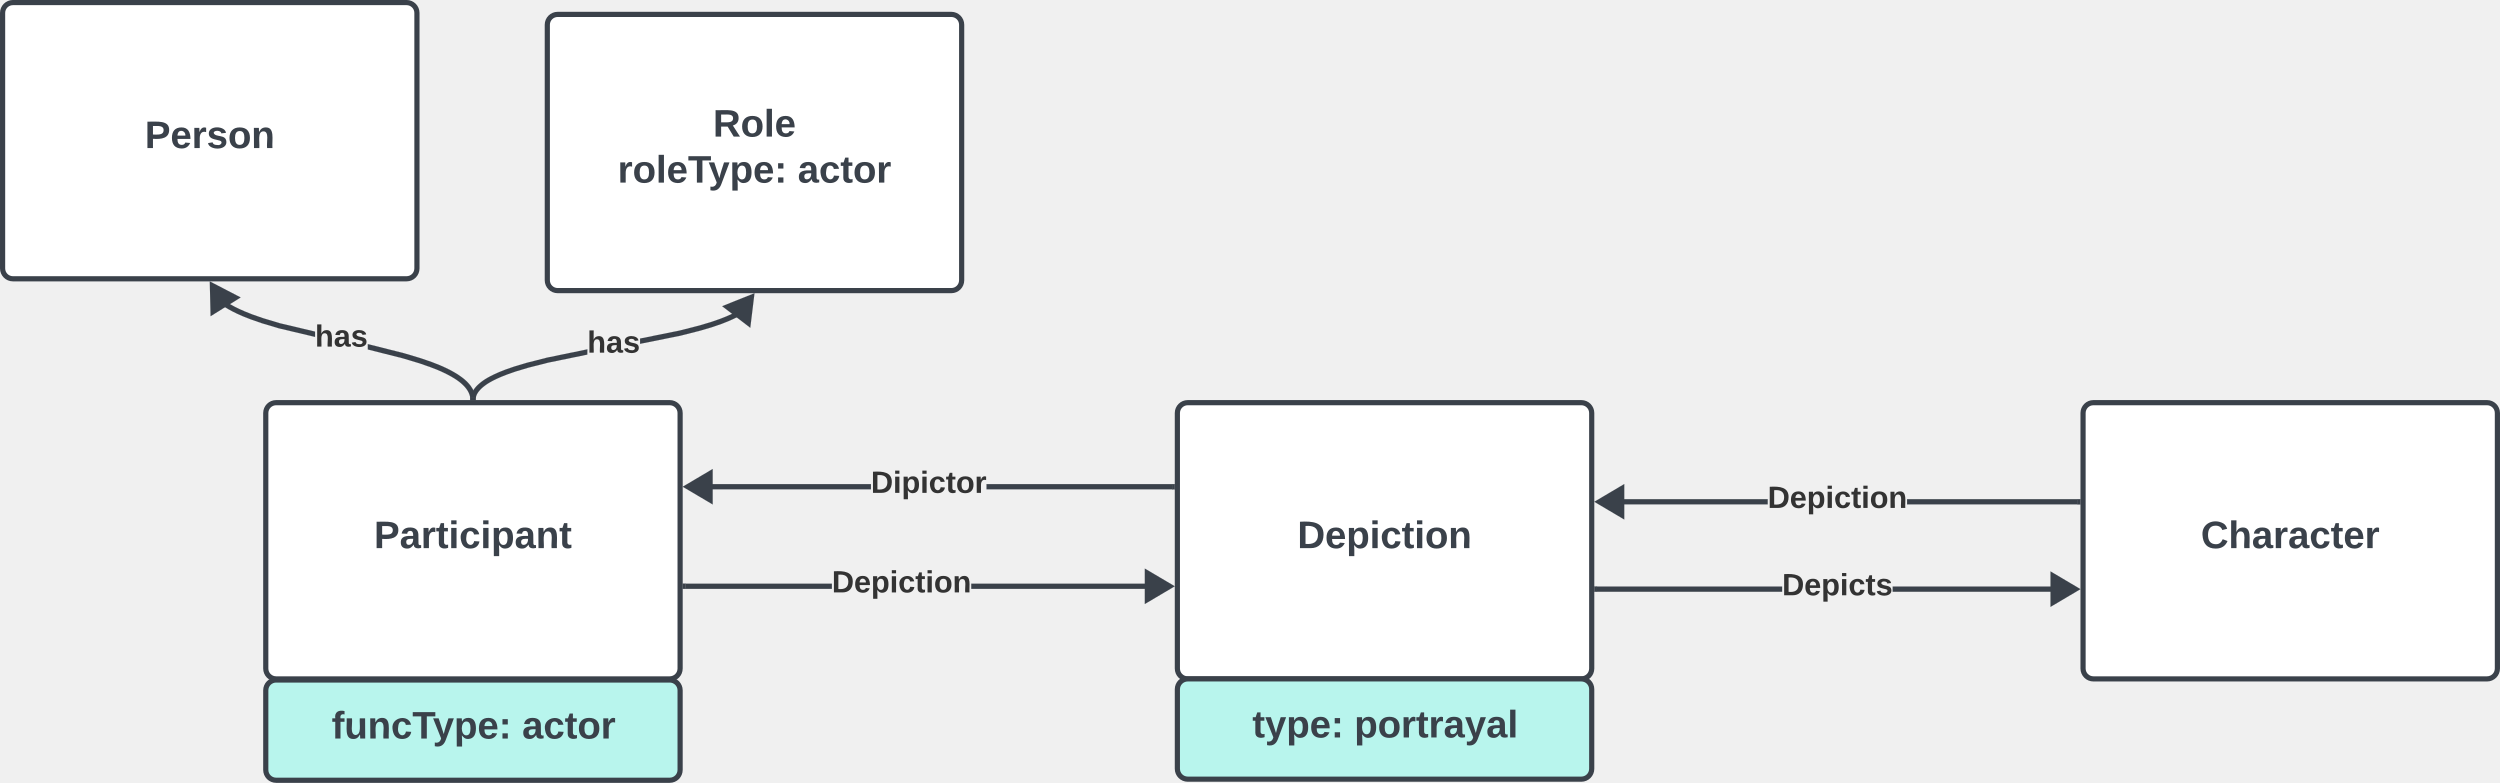
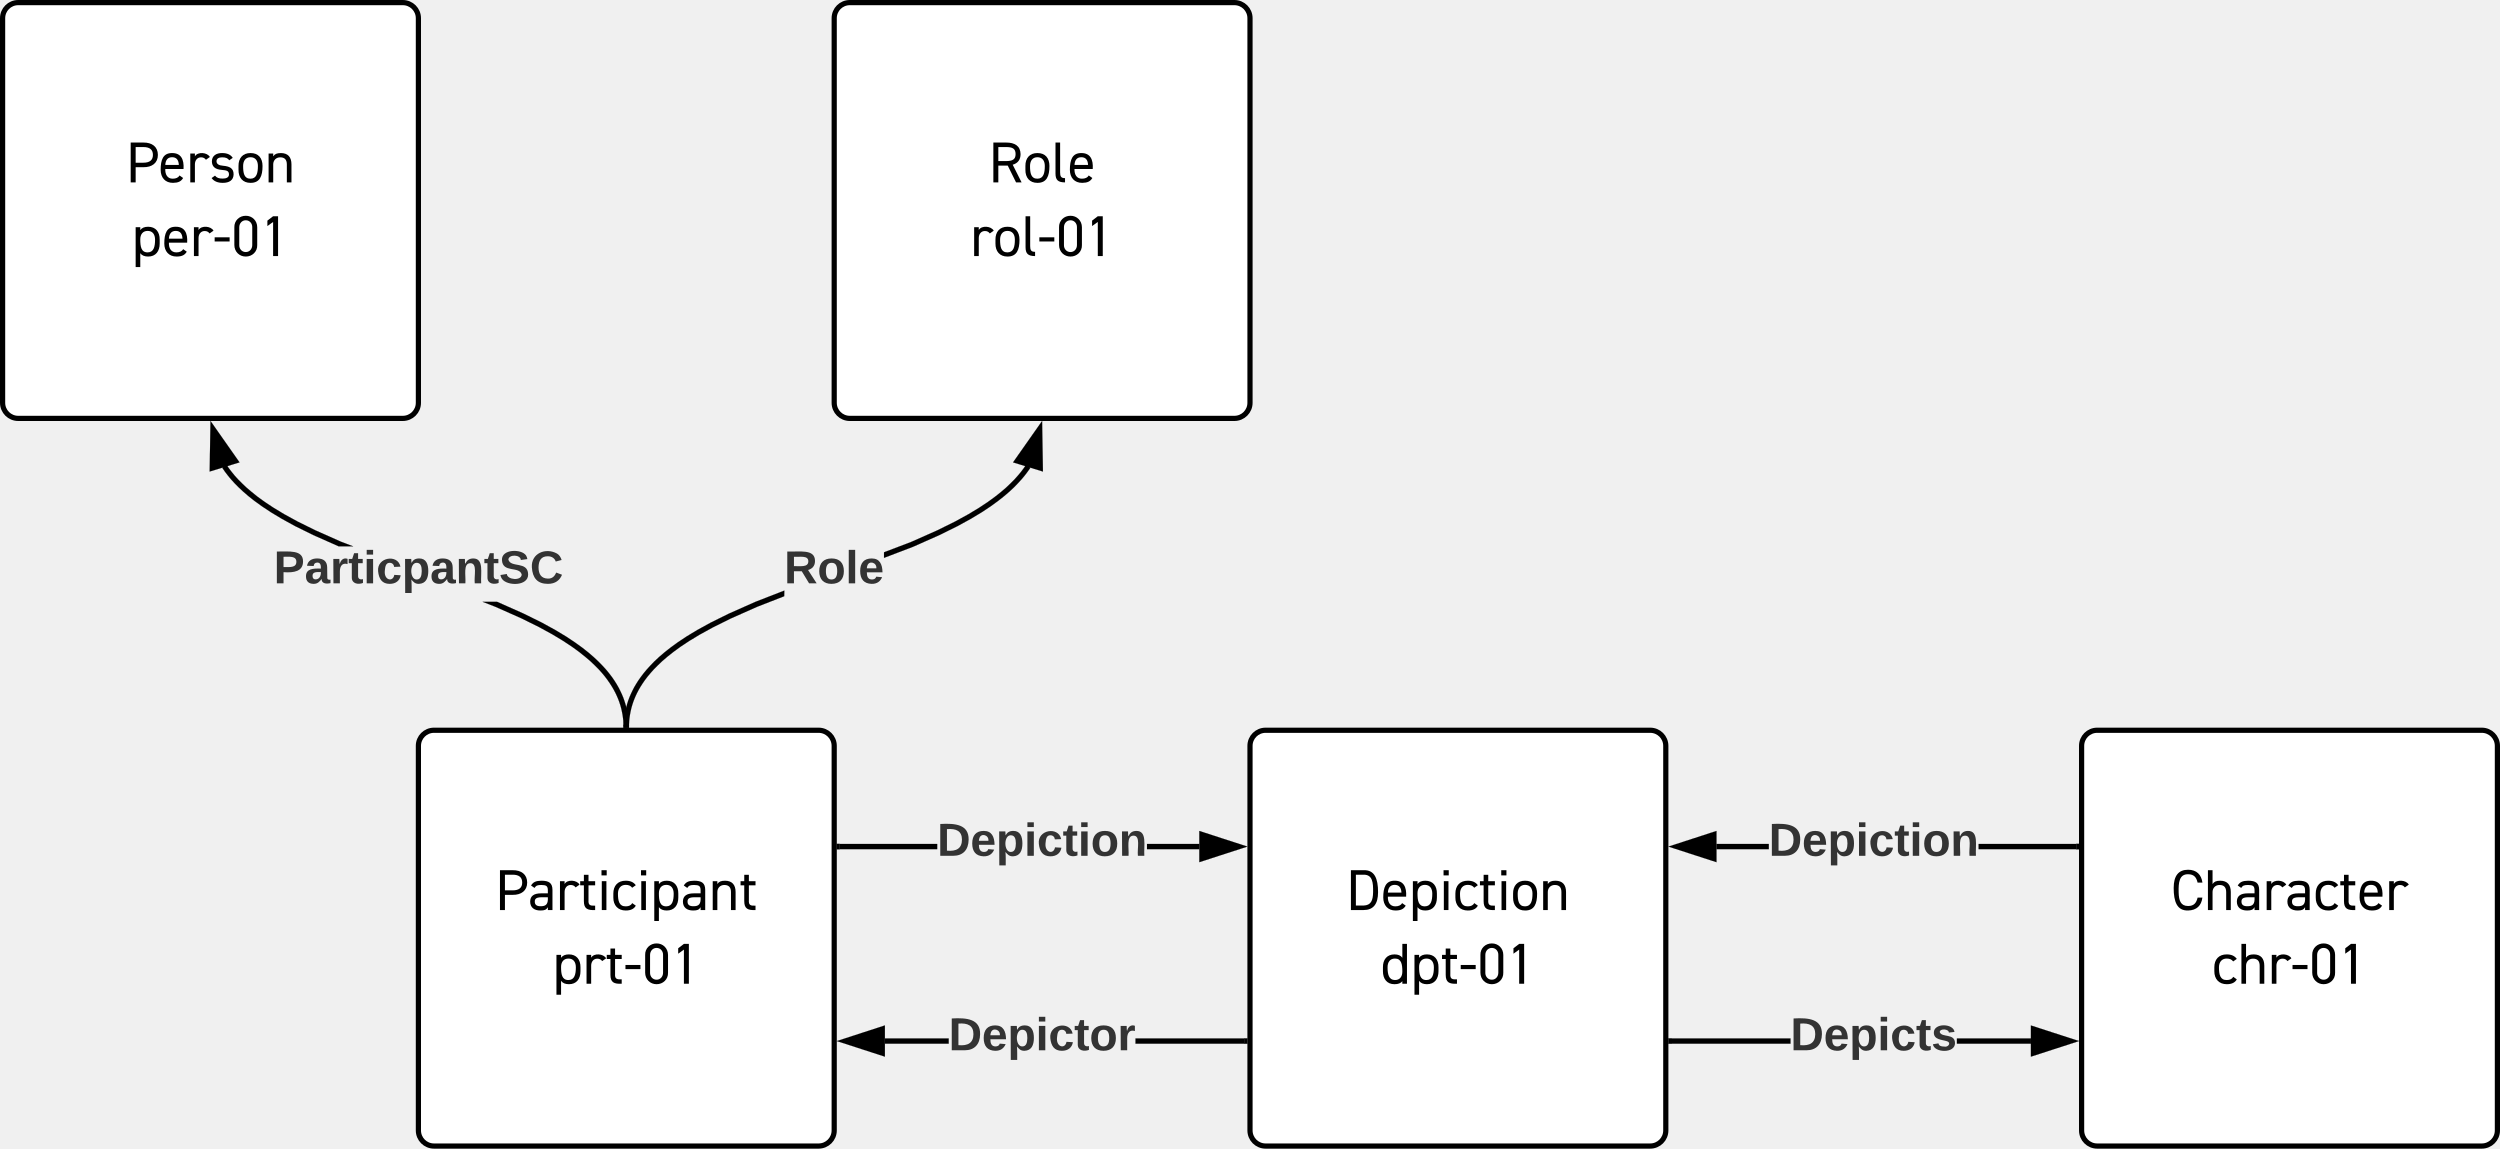
- <svg xmlns="http://www.w3.org/2000/svg" xmlns:ns1="lucid" xmlns:xlink="http://www.w3.org/1999/xlink" width="1448.08" height="453.44">
-   <g transform="translate(-6260.458 -2381.413)" ns1:page-tab-id="0_0">
-     <path d="M7467.03 2620.65a6 6 0 0 1 6-6h228a6 6 0 0 1 6 6v148a6 6 0 0 1-6 6h-228a6 6 0 0 1-6-6z" stroke="#3a414a" stroke-width="3" fill="#fff" />
-     <use xlink:href="#a" transform="matrix(1,0,0,1,7475.034,2622.646) translate(60.24074 76.27778)" />
-     <path d="M6764.93 2664.84H6667v-3h97.93zm174.5 0h-107.54v-3h107.52z" stroke="#3a414a" stroke-width=".05" fill="#3a414a" />
-     <path d="M6940.93 2664.84h-1.55v-3h1.55z" fill="#3a414a" />
-     <path d="M6940.95 2664.86h-1.6v-3.05h1.6zm-1.54-3v2.95h1.5v-2.94z" stroke="#3a414a" stroke-width=".05" fill="#3a414a" />
-     <path d="M6671.76 2670.97l-12.9-7.63 12.9-7.64z" fill="#3a414a" />
-     <path d="M6673.26 2673.6l-17.36-10.26 17.36-10.27zm-11.46-10.26l8.46 5v-10z" stroke="#3a414a" stroke-width=".05" fill="#3a414a" />
-     <use xlink:href="#b" transform="matrix(1,0,0,1,6764.932,2652.671) translate(0 14.22222)" />
-     <path d="M6474.45 2580.96l20.1 5.08 9.76 2.93 6.38 2.2 4.57 1.8 3.45 1.54 2.7 1.35 2.16 1.2 1.78 1.06 1.47 1 1.25.9 1.06.82.92.8.8.73.68.7.6.67.53.64.47.62.4.6.38.58.33.56.3.56.26.54.22.54.2.53.17.52.15.53.13.53.1.52.06.43-2.98.44-.05-.37-.08-.4-.1-.4-.12-.4-.13-.42-.16-.4-.18-.43-.2-.44-.24-.43-.26-.46-.3-.46-.35-.5-.4-.52-.44-.54-.52-.58-.6-.6-.7-.66-.8-.7-.96-.76-1.14-.83-1.37-.9-1.66-1-2.06-1.14-2.57-1.27-3.34-1.5-4.46-1.74-6.25-2.18-9.65-2.9-20.02-5.05-.23-.05v-3.1zm-86.1-27.24l.8.7.97.76 1.14.83 1.37.92 1.67 1 2.05 1.13 2.6 1.28 3.32 1.48 4.46 1.77 6.25 2.17 9.62 2.9 20.33 4.82v3.08l-21.1-5.02-9.78-2.93-6.37-2.22-4.57-1.8-3.44-1.53-2.7-1.34-2.16-1.18-1.78-1.07-1.47-.98-1.24-.9-1.05-.84-.9-.78-.75-.7 2.05-2.2z" stroke="#3a414a" stroke-width=".05" fill="#3a414a" />
-     <path d="M6535.9 2613.15h-3l-.03-1.5 3-.07z" fill="#3a414a" />
-     <path d="M6535.93 2613.17h-3.05l-.03-1.56 3.05-.05zm-3.03-1.5l.03 1.45h2.95l-.03-1.52z" stroke="#3a414a" stroke-width=".05" fill="#3a414a" />
-     <path d="M6396.83 2553.82l-12.95 8.1-.36-15z" fill="#3a414a" />
-     <path d="M6399.86 2553.7l-17.42 10.87-.48-20.16zm-14.55 5.54l8.5-5.3-8.72-4.53z" stroke="#3a414a" stroke-width=".05" fill="#3a414a" />
-     <use xlink:href="#c" transform="matrix(1,0,0,1,6442.932,2567.971) translate(0 14.22222)" />
-     <path d="M6261.96 2388.9a6 6 0 0 1 6-6h228a6 6 0 0 1 6 6v148a6 6 0 0 1-6 6h-228a6 6 0 0 1-6-6z" stroke="#3a414a" stroke-width="3" fill="#fff" />
-     <use xlink:href="#d" transform="matrix(1,0,0,1,6269.958,2390.913) translate(74.40741 76.27778)" />
-     <path d="M6742.3 2722.5h-84.9v-3h84.9zm187.52 0h-106.77v-3h106.77z" stroke="#3a414a" stroke-width=".05" fill="#3a414a" />
-     <path d="M6657.45 2722.5h-1.55v-3h1.55z" fill="#3a414a" />
-     <path d="M6657.47 2722.54h-1.6v-3.05h1.6zm-1.54-3v2.95h1.5v-2.96z" stroke="#3a414a" stroke-width=".05" fill="#3a414a" />
-     <path d="M6937.98 2721l-12.9 7.65v-15.27z" fill="#3a414a" />
-     <path d="M6940.93 2721l-17.36 10.28v-20.53zm-14.36 5.02l8.46-5-8.46-5z" stroke="#3a414a" stroke-width=".05" fill="#3a414a" />
-     <use xlink:href="#e" transform="matrix(1,0,0,1,6742.306,2710.345) translate(0 14.22222)" />
-     <path d="M7292.7 2724.16h-107.27v-3h107.28zm161.73 0h-97.67v-3h97.66z" stroke="#3a414a" stroke-width=".05" fill="#3a414a" />
-     <path d="M7185.47 2724.16h-1.54v-3h1.54z" fill="#3a414a" />
-     <path d="M7185.5 2724.18h-1.6v-3.05h1.6zm-1.55-3v2.95h1.5v-2.95z" stroke="#3a414a" stroke-width=".05" fill="#3a414a" />
-     <path d="M7462.6 2722.66l-12.92 7.64V2715z" fill="#3a414a" />
-     <path d="M7465.53 2722.66l-17.35 10.27v-20.54zm-14.35 5l8.46-5-8.46-5z" stroke="#3a414a" stroke-width=".05" fill="#3a414a" />
-     <use xlink:href="#f" transform="matrix(1,0,0,1,7292.707,2711.993) translate(0 14.22222)" />
-     <path d="M7284.36 2673.56h-89.32v-3h89.32zm179.67 0h-98.93v-3h98.93z" stroke="#3a414a" stroke-width=".05" fill="#3a414a" />
-     <path d="M7465.53 2673.56H7464v-3h1.53z" fill="#3a414a" />
-     <path d="M7465.56 2673.6h-1.6v-3.06h1.6zm-1.54-3v2.94h1.5v-2.95z" stroke="#3a414a" stroke-width=".05" fill="#3a414a" />
-     <path d="M7199.78 2679.7l-12.9-7.64 12.9-7.63z" fill="#3a414a" />
-     <path d="M7201.28 2682.33l-17.35-10.27 17.35-10.26zm-11.46-10.27l8.46 5v-10z" stroke="#3a414a" stroke-width=".05" fill="#3a414a" />
-     <use xlink:href="#e" transform="matrix(1,0,0,1,7284.357,2661.397) translate(0 14.22222)" />
-     <path d="M6942.43 2620.65a6 6 0 0 1 6-6h228a6 6 0 0 1 6 6v148a6 6 0 0 1-6 6h-228a6 6 0 0 1-6-6z" stroke="#3a414a" stroke-width="3" fill="#fff" />
-     <use xlink:href="#g" transform="matrix(1,0,0,1,6950.426,2622.646) translate(61.53704 76.27778)" />
-     <path d="M6942.43 2780.65a6 6 0 0 1 6-6h228a6 6 0 0 1 6 6v46.08a6 6 0 0 1-6 6h-228a6 6 0 0 1-6-6z" stroke="#3a414a" stroke-width="3" fill="#b8f5ed" />
-     <use xlink:href="#h" transform="matrix(1,0,0,1,6945.33,2777.55) translate(40.52469 31.02778)" />
-     <use xlink:href="#i" transform="matrix(1,0,0,1,6945.33,2777.55) translate(99.59877 31.02778)" />
-     <path d="M6414.4 2620.65a6 6 0 0 1 6-6h228a6 6 0 0 1 6 6v148a6 6 0 0 1-6 6h-228a6 6 0 0 1-6-6z" stroke="#3a414a" stroke-width="3" fill="#fff" />
-     <use xlink:href="#j" transform="matrix(1,0,0,1,6422.404,2622.646) translate(54.71605 76.27778)" />
-     <path d="M6414.4 2781.28a6 6 0 0 1 6-6h228a6 6 0 0 1 6 6v46.08a6 6 0 0 1-6 6h-228a6 6 0 0 1-6-6z" stroke="#3a414a" stroke-width="3" fill="#b8f5ed" />
-     <use xlink:href="#k" transform="matrix(1,0,0,1,6417.309,2778.179) translate(35.24691 31.02778)" />
-     <use xlink:href="#l" transform="matrix(1,0,0,1,6417.309,2778.179) translate(145.5556 31.02778)" />
-     <path d="M6577.48 2395.75a6 6 0 0 1 6-6h228a6 6 0 0 1 6 6v148a6 6 0 0 1-6 6h-228a6 6 0 0 1-6-6z" stroke="#3a414a" stroke-width="3" fill="#fff" />
-     <use xlink:href="#m" transform="matrix(1,0,0,1,6585.478,2397.752) translate(87.98765 62.77778)" />
-     <use xlink:href="#n" transform="matrix(1,0,0,1,6585.478,2397.752) translate(32.7716 89.44444)" />
-     <use xlink:href="#o" transform="matrix(1,0,0,1,6585.478,2397.752) translate(137.0309 89.44444)" />
-     <path d="M6600.64 2586.8l-22.66 4.66-11.63 2.96-7.12 2.14-4.87 1.7-3.55 1.4-2.66 1.18-2.1 1.03-1.64.9-1.34.8-1.1.74-.9.67-.76.6-.64.55-.55.52-.46.48-.4.45-.35.42-.32.4-.26.36-.23.37-.2.34-.2.34-.14.34-.13.3-.12.32-.1.3-.07.3-.07.3-.05.27-2.94-.56.07-.34.1-.42.1-.4.15-.43.16-.42.18-.44.2-.42.24-.45.26-.46.3-.47.34-.48.38-.5.43-.52.48-.54.56-.57.65-.6.74-.64.85-.68 1-.74 1.2-.8 1.45-.87 1.77-.96 2.2-1.08 2.78-1.24 3.66-1.45 5-1.73 7.25-2.17 11.76-3 23.34-4.8zm92.26-25.18l-.26.2-1.02.74-1.2.8-1.44.86-1.76.97-2.2 1.08-2.8 1.24-3.65 1.45-5 1.73-7.24 2.17-11.76 3-23.36 4.7v-3.05l22.7-4.58 11.63-2.96 7.12-2.14 4.88-1.7 3.54-1.4 2.68-1.18 2.08-1.03 1.65-.9 1.34-.8 1.1-.74.9-.67.2-.17z" stroke="#3a414a" stroke-width=".05" fill="#3a414a" />
-     <path d="M6535.94 2611.64l-.03 1.5h-3l.04-1.56z" fill="#3a414a" />
-     <path d="M6535.96 2611.6l-.03 1.57h-3.05l.03-1.62zm-3.03 1.52h2.95l.03-1.46-2.94-.06z" stroke="#3a414a" stroke-width=".05" fill="#3a414a" />
-     <path d="M6693.87 2568.48l-12.1-9.3 13.9-5.6z" fill="#3a414a" />
-     <path d="M6695.04 2571.27l-16.28-12.5 18.72-7.52zm-10.28-11.68l7.94 6.1 1.2-9.77z" stroke="#3a414a" stroke-width=".05" fill="#3a414a" />
+ <svg xmlns="http://www.w3.org/2000/svg" xmlns:ns1="lucid" xmlns:xlink="http://www.w3.org/1999/xlink" width="962" height="442">
+   <g transform="translate(801 -479)" ns1:page-tab-id="0_0">
+     <path d="M-800 486a6 6 0 0 1 6-6h148a6 6 0 0 1 6 6v148a6 6 0 0 1-6 6h-148a6 6 0 0 1-6-6z" stroke="#000" stroke-width="2" fill="#fff" />
+     <use xlink:href="#a" transform="matrix(1,0,0,1,-795,485) translate(42.4 64.18611)" />
+     <use xlink:href="#b" transform="matrix(1,0,0,1,-795,485) translate(44.75556 92.54167)" />
+     <path d="M-480 486a6 6 0 0 1 6-6h148a6 6 0 0 1 6 6v148a6 6 0 0 1-6 6h-148a6 6 0 0 1-6-6z" stroke="#000" stroke-width="2" fill="#fff" />
+     <use xlink:href="#c" transform="matrix(1,0,0,1,-475,485) translate(54.35556 64.18611)" />
+     <use xlink:href="#d" transform="matrix(1,0,0,1,-475,485) translate(47.41111 92.54167)" />
+     <path d="M-640 766a6 6 0 0 1 6-6h148a6 6 0 0 1 6 6v148a6 6 0 0 1-6 6h-148a6 6 0 0 1-6-6z" stroke="#000" stroke-width="2" fill="#fff" />
+     <use xlink:href="#e" transform="matrix(1,0,0,1,-635,765) translate(24.5 64.18611)" />
+     <use xlink:href="#f" transform="matrix(1,0,0,1,-635,765) translate(46.67778 92.54167)" />
+     <path d="M-609.6 710.63l10.12 4.5 6.94 3.43 5.24 2.88 4.15 2.5 3.38 2.25 2.82 2.03 2.4 1.9 2.04 1.76 1.76 1.66 1.55 1.58 1.37 1.5 1.2 1.46 1.07 1.4.95 1.37.84 1.33.75 1.3.66 1.3.6 1.26.53 1.26.45 1.25.4 1.26.36 1.25.3 1.27.25 1.28.2 1.3.14 1.33.07 1.35v.38l-2 .04v-.33l-.08-1.28-.14-1.24-.18-1.2-.23-1.2-.27-1.2-.33-1.18-.38-1.17-.44-1.18-.5-1.18-.56-1.2-.63-1.2-.72-1.23-.8-1.26-.9-1.3-1-1.33-1.16-1.4-1.3-1.44-1.5-1.5-1.7-1.62-2-1.7-2.32-1.85-2.75-2-3.33-2.2-4.07-2.46-5.16-2.83-6.87-3.4-10.05-4.46-4.86-1.9h5.5zm-104.13-52.6l.9 1.3 1.02 1.32 1.14 1.4 1.3 1.44 1.5 1.5 1.7 1.62 2 1.7 2.3 1.85 2.77 2 3.32 2.2 4.07 2.46 5.16 2.83 6.87 3.4 10.04 4.46 4.54 1.73h-5.55l-9.87-4.38-6.95-3.43-5.23-2.88-4.15-2.5-3.38-2.25-2.82-2.03-2.4-1.9-2.04-1.76-1.77-1.66-1.55-1.58-1.36-1.5-1.2-1.46-1.07-1.4-.94-1.37-.1-.16 1.7-1.08z" stroke="#000" stroke-width=".05" />
+     <path d="M-559 759h-2l-.02-1 2-.05z" />
+     <path d="M-558.97 759.02h-2.05l-.03-1.05 2.05-.04zm-2.03-1l.02.96h1.96l-.03-1z" stroke="#000" stroke-width=".05" />
+     <path d="M-710.44 656.37l-8.86 2.72.25-15z" />
+     <path d="M-708.83 656.92l-11.5 3.53.33-19.45zm-9.45.8l6.23-1.9-6.06-8.63z" stroke="#000" stroke-width=".05" />
+     <use xlink:href="#g" transform="matrix(1,0,0,1,-695.6499,689.2504) translate(0 14.22222)" />
+     <path d="M-499.24 708.43l-10.38 4.05-10.05 4.46-6.87 3.4-5.16 2.83-4.07 2.46-3.32 2.2-2.74 2-2.33 1.84-1.98 1.7-1.7 1.62-1.5 1.5-1.3 1.46-1.16 1.38-1.02 1.34-.9 1.3-.8 1.26-.72 1.23-.63 1.2-.56 1.2-.5 1.18-.44 1.18-.38 1.17-.33 1.18-.27 1.2-.23 1.2-.18 1.2-.13 1.24-.07 1.27v.32l-2-.04v-.37l.08-1.34.15-1.33.2-1.3.24-1.28.3-1.27.34-1.25.4-1.26.47-1.25.54-1.26.6-1.27.67-1.3.76-1.3.85-1.33.96-1.36 1.06-1.4 1.2-1.45 1.37-1.5 1.54-1.6 1.77-1.66 2.06-1.77 2.4-1.9 2.8-2.04 3.4-2.26 4.14-2.5 5.24-2.88 6.94-3.43 10.13-4.5 11.16-4.35zm94.74-49.46l-.1.16-.96 1.36-1.06 1.4-1.2 1.45-1.37 1.5-1.54 1.6-1.77 1.66-2.06 1.77-2.4 1.9-2.8 2.04-3.4 2.26-4.14 2.5-5.24 2.88-6.94 3.43-10.13 4.5-11.22 4.28v-2.14l10.44-3.98 10.05-4.46 6.87-3.4 5.16-2.83 4.07-2.46 3.32-2.2 2.74-2 2.33-1.84 1.98-1.7 1.7-1.62 1.5-1.5 1.3-1.46 1.16-1.38 1.02-1.34.9-1.3.1-.13z" stroke="#000" stroke-width=".05" />
+     <path d="M-558.98 758l-.02 1h-2l.02-1.05z" />
+     <path d="M-558.95 757.97l-.02 1.05h-2.06l.03-1.1zm-2.02 1h1.95l.02-.95-1.95-.04z" stroke="#000" stroke-width=".05" />
+     <path d="M-400.7 659.1l-8.87-2.73 8.62-12.28z" />
+     <path d="M-399.68 660.45l-11.5-3.53L-400 641zm-8.28-4.63l6.23 1.9-.17-10.53z" stroke="#000" stroke-width=".05" />
+     <use xlink:href="#h" transform="matrix(1,0,0,1,-499.2409,689.2505) translate(0 14.22222)" />
+     <path d="M-320 766a6 6 0 0 1 6-6h148a6 6 0 0 1 6 6v148a6 6 0 0 1-6 6h-148a6 6 0 0 1-6-6z" stroke="#000" stroke-width="2" fill="#fff" />
+     <use xlink:href="#i" transform="matrix(1,0,0,1,-315,765) translate(31.94444 64.18611)" />
+     <use xlink:href="#j" transform="matrix(1,0,0,1,-315,765) translate(45.26667 92.54167)" />
+     <path d="M0 766a6 6 0 0 1 6-6h148a6 6 0 0 1 6 6v148a6 6 0 0 1-6 6H6a6 6 0 0 1-6-6z" stroke="#000" stroke-width="2" fill="#fff" />
+     <use xlink:href="#k" transform="matrix(1,0,0,1,5,765) translate(29.32222 64.18611)" />
+     <use xlink:href="#l" transform="matrix(1,0,0,1,5,765) translate(45.18889 92.54167)" />
+     <path d="M-440.37 805.76H-478v-2h37.63zm100.87 0h-20.13v-2h20.13z" stroke="#000" stroke-width=".05" />
+     <path d="M-477.97 805.76H-479v-2h1.03z" />
+     <path d="M-477.95 805.78h-1.07v-2.05h1.07zm-1.03-2v1.95h.98v-1.95z" stroke="#000" stroke-width=".05" />
+     <path d="M-324.24 804.76l-14.26 4.63v-9.28z" />
+     <path d="M-321 804.76l-18.5 6v-12zm-16.5 3.26l10.03-3.26-10.03-3.26z" stroke="#000" stroke-width=".05" />
+     <use xlink:href="#m" transform="matrix(1,0,0,1,-440.3692,794.0919) translate(0 14.22222)" />
+     <path d="M-120.37 805.76h-20.13v-2h20.13zm118.37 0h-37.63v-2H-2z" stroke="#000" stroke-width=".05" />
+     <path d="M-1 805.76h-1.03v-2H-1z" />
+     <path d="M-.97 805.78h-1.08v-2.05h1.07zm-1.03-2v1.95h.98v-1.95z" stroke="#000" stroke-width=".05" />
+     <path d="M-141.5 809.4l-14.26-4.64 14.26-4.64z" />
+     <path d="M-140.5 810.77l-18.5-6 18.5-6.02zm-12.03-6l10.03 3.25v-6.52z" stroke="#000" stroke-width=".05" />
+     <use xlink:href="#m" transform="matrix(1,0,0,1,-120.3716,794.0919) translate(0 14.22222)" />
+     <path d="M-112.02 880.6H-158v-2h45.98zm92.52 0h-28.47v-2h28.47z" stroke="#000" stroke-width=".05" />
+     <path d="M-157.97 880.6H-159v-2h1.03z" />
+     <path d="M-157.95 880.62h-1.08v-2.05h1.08zm-1.03-2v1.95h.98v-1.95z" stroke="#000" stroke-width=".05" />
+     <path d="M-4.24 879.6l-14.26 4.63v-9.27z" />
+     <path d="M-1 879.6l-18.5 6V873.6zm-16.5 3.25l10.03-3.25-10.03-3.26z" stroke="#000" stroke-width=".05" />
+     <use xlink:href="#n" transform="matrix(1,0,0,1,-112.0235,868.928) translate(0 14.22222)" />
+     <path d="M-435.95 880.6h-24.55v-2h24.55zm113.95 0h-42.05v-2H-322z" stroke="#000" stroke-width=".05" />
+     <path d="M-321 880.6h-1.03v-2h1.03z" />
+     <path d="M-320.98 880.62h-1.07v-2.05h1.07zm-1.02-2v1.95h.98v-1.95z" stroke="#000" stroke-width=".05" />
+     <path d="M-461.5 884.23l-14.26-4.63 14.26-4.64z" />
+     <path d="M-460.5 885.6l-18.5-6 18.5-6.02zm-12.03-6l10.03 3.25v-6.5z" stroke="#000" stroke-width=".05" />
    <g>
-       <use xlink:href="#c" transform="matrix(1,0,0,1,6600.644,2571.466) translate(0 14.22222)" />
+       <use xlink:href="#o" transform="matrix(1,0,0,1,-435.9518,868.928) translate(0 14.22222)" />
    </g>
    <defs>
-       <path fill="#3a414a" d="M67-125c0 53 21 87 73 88 37 1 54-22 65-47l45 17C233-25 199 4 140 4 58 4 20-42 15-125 8-235 124-281 211-232c18 10 29 29 36 50l-46 12c-8-25-30-41-62-41-52 0-71 34-72 86" id="p" />
-       <path fill="#3a414a" d="M114-157C55-157 80-60 75 0H25v-261h50l-1 109c12-26 28-41 61-42 86-1 58 113 63 194h-50c-7-57 23-157-34-157" id="q" />
-       <path fill="#3a414a" d="M133-34C117-15 103 5 69 4 32 3 11-16 11-54c-1-60 55-63 116-61 1-26-3-47-28-47-18 1-26 9-28 27l-52-2c7-38 36-58 82-57s74 22 75 68l1 82c-1 14 12 18 25 15v27c-30 8-71 5-69-32zm-48 3c29 0 43-24 42-57-32 0-66-3-65 30 0 17 8 27 23 27" id="r" />
-       <path fill="#3a414a" d="M135-150c-39-12-60 13-60 57V0H25l-1-190h47c2 13-1 29 3 40 6-28 27-53 61-41v41" id="s" />
-       <path fill="#3a414a" d="M190-63c-7 42-38 67-86 67-59 0-84-38-90-98-12-110 154-137 174-36l-49 2c-2-19-15-32-35-32-30 0-35 28-38 64-6 74 65 87 74 30" id="t" />
-       <path fill="#3a414a" d="M115-3C79 11 28 4 28-45v-112H4v-33h27l15-45h31v45h36v33H77v99c-1 23 16 31 38 25v30" id="u" />
-       <path fill="#3a414a" d="M185-48c-13 30-37 53-82 52C43 2 14-33 14-96s30-98 90-98c62 0 83 45 84 108H66c0 31 8 55 39 56 18 0 30-7 34-22zm-45-69c5-46-57-63-70-21-2 6-4 13-4 21h74" id="v" />
+       <path d="M556-476c0 141-103 215-251 213H171V0H85v-690h220c148-2 251 72 251 214zM171-612v271h134c110 0 165-45 165-135 0-91-55-136-165-136H171" id="p" />
+       <path d="M120-232c-4 96 38 168 128 168 58 0 98-19 119-56l62 44C394-17 345 7 254 8 120 9 40-82 40-218c0-172 41-291 198-290 154-1 209 109 198 276H120zm118-204c-73 0-113 45-118 134h235c-4-89-43-134-117-134" id="q" />
+       <path d="M252-434c-66-1-107 53-107 121V0H65v-500h80v49c48-85 215-70 259 11l-68 48c-20-28-48-42-84-42" id="r" />
+       <path d="M45-366c1-94 76-144 179-142 86 0 147 28 182 83l-60 42c-30-38-57-50-124-51-53 0-96 19-97 67 0 47 39 74 116 79 103 10 181 38 180 149C419-37 344 9 233 8 144 8 80-20 40-75l59-42c31 38 65 51 135 51 58 0 107-19 107-71 0-70-49-71-129-80-111-8-167-58-167-149" id="s" />
+       <path d="M248-508c135-1 208 86 208 224C456-109 409 9 248 8 115 9 38-82 40-218v-66c-2-136 75-225 208-224zM120-284c0 121 16 221 128 220 106-1 128-100 128-220 0-90-42-152-128-152-85 0-128 63-128 152" id="t" />
+       <path d="M267-434c-71-1-122 51-122 122V0H65v-500h80v49c30-42 62-56 134-57 121 1 182 70 182 196V0h-80v-311c0-82-38-123-114-123" id="u" />
      <g id="a">
-         <use transform="matrix(0.0617284,0,0,0.0617284,0,0)" xlink:href="#p" />
-         <use transform="matrix(0.0617284,0,0,0.0617284,15.98765,0)" xlink:href="#q" />
-         <use transform="matrix(0.0617284,0,0,0.0617284,29.50617,0)" xlink:href="#r" />
-         <use transform="matrix(0.0617284,0,0,0.0617284,41.85185,0)" xlink:href="#s" />
-         <use transform="matrix(0.0617284,0,0,0.0617284,50.49383,0)" xlink:href="#r" />
-         <use transform="matrix(0.0617284,0,0,0.0617284,62.83951,0)" xlink:href="#t" />
-         <use transform="matrix(0.0617284,0,0,0.0617284,75.18519,0)" xlink:href="#u" />
-         <use transform="matrix(0.0617284,0,0,0.0617284,82.53086,0)" xlink:href="#v" />
-         <use transform="matrix(0.0617284,0,0,0.0617284,94.87654,0)" xlink:href="#s" />
-       </g>
-       <path fill="#333" d="M24-248c120-7 223 5 221 122C244-46 201 0 124 0H24v-248zM76-40c74 7 117-18 117-86 0-67-45-88-117-82v168" id="w" />
-       <path fill="#333" d="M25-224v-37h50v37H25zM25 0v-190h50V0H25" id="x" />
-       <path fill="#333" d="M135-194c53 0 70 44 70 98 0 56-19 98-73 100-31 1-45-17-59-34 3 33 2 69 2 105H25l-1-265h48c2 10 0 23 3 31 11-24 29-35 60-35zM114-30c33 0 39-31 40-66 0-38-9-64-40-64-56 0-55 130 0 130" id="y" />
-       <path fill="#333" d="M190-63c-7 42-38 67-86 67-59 0-84-38-90-98-12-110 154-137 174-36l-49 2c-2-19-15-32-35-32-30 0-35 28-38 64-6 74 65 87 74 30" id="z" />
-       <path fill="#333" d="M115-3C79 11 28 4 28-45v-112H4v-33h27l15-45h31v45h36v33H77v99c-1 23 16 31 38 25v30" id="A" />
-       <path fill="#333" d="M110-194c64 0 96 36 96 99 0 64-35 99-97 99-61 0-95-36-95-99 0-62 34-99 96-99zm-1 164c35 0 45-28 45-65 0-40-10-65-43-65-34 0-45 26-45 65 0 36 10 65 43 65" id="B" />
-       <path fill="#333" d="M135-150c-39-12-60 13-60 57V0H25l-1-190h47c2 13-1 29 3 40 6-28 27-53 61-41v41" id="C" />
+         <use transform="matrix(0.02222222,0,0,0.02222222,0,0)" xlink:href="#p" />
+         <use transform="matrix(0.02222222,0,0,0.02222222,12.53333,0)" xlink:href="#q" />
+         <use transform="matrix(0.02222222,0,0,0.02222222,23.37778,0)" xlink:href="#r" />
+         <use transform="matrix(0.02222222,0,0,0.02222222,32.13333,0)" xlink:href="#s" />
+         <use transform="matrix(0.02222222,0,0,0.02222222,42.48889,0)" xlink:href="#t" />
+         <use transform="matrix(0.02222222,0,0,0.02222222,53.51111,0)" xlink:href="#u" />
+       </g>
+       <path d="M481-218C482-85 412 9 281 8c-63 0-108-19-136-58v240H65v-690h80v50c28-39 73-58 136-58 130 0 202 89 200 224v66zm-336-73c0 124 14 228 128 227 106-1 128-100 128-220 0-90-42-152-128-152-83 0-128 59-128 145" id="v" />
+       <path d="M289-253H30v-72h259v72" id="w" />
+       <path d="M250-698c110-1 198 84 198 199v308C452-76 360 9 250 8 140 9 52-76 52-192v-306c-4-116 88-201 198-200zm0 628c65 1 112-54 112-121v-308c2-67-47-122-112-121-66-1-113 54-113 121v308c-2 67 47 122 113 121" id="x" />
+       <path d="M223-690h86V0h-86v-591l-99 71v-94" id="y" />
      <g id="b">
-         <use transform="matrix(0.04938272,0,0,0.04938272,0,0)" xlink:href="#w" />
-         <use transform="matrix(0.04938272,0,0,0.04938272,12.79012,0)" xlink:href="#x" />
-         <use transform="matrix(0.04938272,0,0,0.04938272,17.7284,0)" xlink:href="#y" />
-         <use transform="matrix(0.04938272,0,0,0.04938272,28.54321,0)" xlink:href="#x" />
-         <use transform="matrix(0.04938272,0,0,0.04938272,33.48148,0)" xlink:href="#z" />
-         <use transform="matrix(0.04938272,0,0,0.04938272,43.35802,0)" xlink:href="#A" />
-         <use transform="matrix(0.04938272,0,0,0.04938272,49.23457,0)" xlink:href="#B" />
-         <use transform="matrix(0.04938272,0,0,0.04938272,60.04938,0)" xlink:href="#C" />
-       </g>
-       <path fill="#333" d="M114-157C55-157 80-60 75 0H25v-261h50l-1 109c12-26 28-41 61-42 86-1 58 113 63 194h-50c-7-57 23-157-34-157" id="D" />
-       <path fill="#333" d="M133-34C117-15 103 5 69 4 32 3 11-16 11-54c-1-60 55-63 116-61 1-26-3-47-28-47-18 1-26 9-28 27l-52-2c7-38 36-58 82-57s74 22 75 68l1 82c-1 14 12 18 25 15v27c-30 8-71 5-69-32zm-48 3c29 0 43-24 42-57-32 0-66-3-65 30 0 17 8 27 23 27" id="E" />
-       <path fill="#333" d="M137-138c1-29-70-34-71-4 15 46 118 7 119 86 1 83-164 76-172 9l43-7c4 19 20 25 44 25 33 8 57-30 24-41C81-84 22-81 20-136c-2-80 154-74 161-7" id="F" />
+         <use transform="matrix(0.02222222,0,0,0.02222222,0,0)" xlink:href="#v" />
+         <use transform="matrix(0.02222222,0,0,0.02222222,11.57778,0)" xlink:href="#q" />
+         <use transform="matrix(0.02222222,0,0,0.02222222,22.42222,0)" xlink:href="#r" />
+         <use transform="matrix(0.02222222,0,0,0.02222222,31.17778,0)" xlink:href="#w" />
+         <use transform="matrix(0.02222222,0,0,0.02222222,38.26667,0)" xlink:href="#x" />
+         <use transform="matrix(0.02222222,0,0,0.02222222,49.37778,0)" xlink:href="#y" />
+       </g>
+       <path d="M305-690c150-1 249 59 251 200 0 96-45 157-136 184L574 0h-96L334-291H171V0H85v-690h220zm165 200c0-98-58-122-165-122H171v243h134c106-1 165-24 165-121" id="z" />
+       <path d="M230 0C111-1 65-39 65-154v-536h80v516c0 66 13 102 85 100V0" id="A" />
      <g id="c">
-         <use transform="matrix(0.04938272,0,0,0.04938272,0,0)" xlink:href="#D" />
-         <use transform="matrix(0.04938272,0,0,0.04938272,10.81481,0)" xlink:href="#E" />
-         <use transform="matrix(0.04938272,0,0,0.04938272,20.69136,0)" xlink:href="#F" />
-       </g>
-       <path fill="#3a414a" d="M24-248c93 1 206-16 204 79-1 75-69 88-152 82V0H24v-248zm52 121c47 0 100 7 100-41 0-47-54-39-100-39v80" id="G" />
-       <path fill="#3a414a" d="M137-138c1-29-70-34-71-4 15 46 118 7 119 86 1 83-164 76-172 9l43-7c4 19 20 25 44 25 33 8 57-30 24-41C81-84 22-81 20-136c-2-80 154-74 161-7" id="H" />
-       <path fill="#3a414a" d="M110-194c64 0 96 36 96 99 0 64-35 99-97 99-61 0-95-36-95-99 0-62 34-99 96-99zm-1 164c35 0 45-28 45-65 0-40-10-65-43-65-34 0-45 26-45 65 0 36 10 65 43 65" id="I" />
-       <path fill="#3a414a" d="M135-194c87-1 58 113 63 194h-50c-7-57 23-157-34-157-59 0-34 97-39 157H25l-1-190h47c2 12-1 28 3 38 12-26 28-41 61-42" id="J" />
+         <use transform="matrix(0.02222222,0,0,0.02222222,0,0)" xlink:href="#z" />
+         <use transform="matrix(0.02222222,0,0,0.02222222,13.33333,0)" xlink:href="#t" />
+         <use transform="matrix(0.02222222,0,0,0.02222222,24.35556,0)" xlink:href="#A" />
+         <use transform="matrix(0.02222222,0,0,0.02222222,30.44444,0)" xlink:href="#q" />
+       </g>
      <g id="d">
-         <use transform="matrix(0.0617284,0,0,0.0617284,0,0)" xlink:href="#G" />
-         <use transform="matrix(0.0617284,0,0,0.0617284,14.81481,0)" xlink:href="#v" />
-         <use transform="matrix(0.0617284,0,0,0.0617284,27.16049,0)" xlink:href="#s" />
-         <use transform="matrix(0.0617284,0,0,0.0617284,35.80247,0)" xlink:href="#H" />
-         <use transform="matrix(0.0617284,0,0,0.0617284,48.14815,0)" xlink:href="#I" />
-         <use transform="matrix(0.0617284,0,0,0.0617284,61.66667,0)" xlink:href="#J" />
-       </g>
-       <path fill="#333" d="M185-48c-13 30-37 53-82 52C43 2 14-33 14-96s30-98 90-98c62 0 83 45 84 108H66c0 31 8 55 39 56 18 0 30-7 34-22zm-45-69c5-46-57-63-70-21-2 6-4 13-4 21h74" id="K" />
-       <path fill="#333" d="M135-194c87-1 58 113 63 194h-50c-7-57 23-157-34-157-59 0-34 97-39 157H25l-1-190h47c2 12-1 28 3 38 12-26 28-41 61-42" id="L" />
+         <use transform="matrix(0.02222222,0,0,0.02222222,0,0)" xlink:href="#r" />
+         <use transform="matrix(0.02222222,0,0,0.02222222,8.755556,0)" xlink:href="#t" />
+         <use transform="matrix(0.02222222,0,0,0.02222222,19.77778,0)" xlink:href="#A" />
+         <use transform="matrix(0.02222222,0,0,0.02222222,25.86667,0)" xlink:href="#w" />
+         <use transform="matrix(0.02222222,0,0,0.02222222,32.95556,0)" xlink:href="#x" />
+         <use transform="matrix(0.02222222,0,0,0.02222222,44.06667,0)" xlink:href="#y" />
+       </g>
+       <path d="M219 8C111 9 40-44 40-146c0-95 62-143 187-143h119v-58c-2-74-33-85-111-87-71 1-91 8-120 51l-60-42c37-60 84-82 181-83 128 1 190 38 190 161V0h-80v-49C318-4 291 7 219 8zm0-74c103 2 133-44 127-155-96 5-231-25-226 77 0 52 33 78 99 78" id="B" />
+       <path d="M280 0C145 6 85-24 85-154v-274H21v-72h64v-110h80v110h115v72H165v254c-6 91 28 102 115 98V0" id="C" />
+       <path d="M160 0H80v-500h80V0zm5-600H75v-90h90v90" id="D" />
+       <path d="M120-284c0 125 20 222 136 220 55 0 92-19 111-56l62 44C399-20 341 8 256 8 121 9 38-82 40-218v-66c-1-138 79-225 216-224 79 0 136 26 173 78l-63 44c-23-33-60-50-110-50-88-1-136 62-136 152" id="E" />
      <g id="e">
-         <use transform="matrix(0.04938272,0,0,0.04938272,0,0)" xlink:href="#w" />
-         <use transform="matrix(0.04938272,0,0,0.04938272,12.79012,0)" xlink:href="#K" />
-         <use transform="matrix(0.04938272,0,0,0.04938272,22.66667,0)" xlink:href="#y" />
-         <use transform="matrix(0.04938272,0,0,0.04938272,33.48148,0)" xlink:href="#x" />
-         <use transform="matrix(0.04938272,0,0,0.04938272,38.41975,0)" xlink:href="#z" />
-         <use transform="matrix(0.04938272,0,0,0.04938272,48.2963,0)" xlink:href="#A" />
-         <use transform="matrix(0.04938272,0,0,0.04938272,54.17284,0)" xlink:href="#x" />
-         <use transform="matrix(0.04938272,0,0,0.04938272,59.11111,0)" xlink:href="#B" />
-         <use transform="matrix(0.04938272,0,0,0.04938272,69.92593,0)" xlink:href="#L" />
+         <use transform="matrix(0.02222222,0,0,0.02222222,0,0)" xlink:href="#p" />
+         <use transform="matrix(0.02222222,0,0,0.02222222,12.62222,0)" xlink:href="#B" />
+         <use transform="matrix(0.02222222,0,0,0.02222222,23.53333,0)" xlink:href="#r" />
+         <use transform="matrix(0.02222222,0,0,0.02222222,32.28889,0)" xlink:href="#C" />
+         <use transform="matrix(0.02222222,0,0,0.02222222,39.28889,0)" xlink:href="#D" />
+         <use transform="matrix(0.02222222,0,0,0.02222222,44.62222,0)" xlink:href="#E" />
+         <use transform="matrix(0.02222222,0,0,0.02222222,54.48889,0)" xlink:href="#D" />
+         <use transform="matrix(0.02222222,0,0,0.02222222,59.82222,0)" xlink:href="#v" />
+         <use transform="matrix(0.02222222,0,0,0.02222222,71.4,0)" xlink:href="#B" />
+         <use transform="matrix(0.02222222,0,0,0.02222222,82.31111,0)" xlink:href="#u" />
+         <use transform="matrix(0.02222222,0,0,0.02222222,94,0)" xlink:href="#C" />
      </g>
      <g id="f">
-         <use transform="matrix(0.04938272,0,0,0.04938272,0,0)" xlink:href="#w" />
-         <use transform="matrix(0.04938272,0,0,0.04938272,12.79012,0)" xlink:href="#K" />
-         <use transform="matrix(0.04938272,0,0,0.04938272,22.66667,0)" xlink:href="#y" />
-         <use transform="matrix(0.04938272,0,0,0.04938272,33.48148,0)" xlink:href="#x" />
-         <use transform="matrix(0.04938272,0,0,0.04938272,38.41975,0)" xlink:href="#z" />
-         <use transform="matrix(0.04938272,0,0,0.04938272,48.2963,0)" xlink:href="#A" />
-         <use transform="matrix(0.04938272,0,0,0.04938272,54.17284,0)" xlink:href="#F" />
-       </g>
-       <path fill="#3a414a" d="M24-248c120-7 223 5 221 122C244-46 201 0 124 0H24v-248zM76-40c74 7 117-18 117-86 0-67-45-88-117-82v168" id="M" />
-       <path fill="#3a414a" d="M135-194c53 0 70 44 70 98 0 56-19 98-73 100-31 1-45-17-59-34 3 33 2 69 2 105H25l-1-265h48c2 10 0 23 3 31 11-24 29-35 60-35zM114-30c33 0 39-31 40-66 0-38-9-64-40-64-56 0-55 130 0 130" id="N" />
-       <path fill="#3a414a" d="M25-224v-37h50v37H25zM25 0v-190h50V0H25" id="O" />
+         <use transform="matrix(0.02222222,0,0,0.02222222,0,0)" xlink:href="#v" />
+         <use transform="matrix(0.02222222,0,0,0.02222222,11.57778,0)" xlink:href="#r" />
+         <use transform="matrix(0.02222222,0,0,0.02222222,20.33333,0)" xlink:href="#C" />
+         <use transform="matrix(0.02222222,0,0,0.02222222,27.33333,0)" xlink:href="#w" />
+         <use transform="matrix(0.02222222,0,0,0.02222222,34.42222,0)" xlink:href="#x" />
+         <use transform="matrix(0.02222222,0,0,0.02222222,45.53333,0)" xlink:href="#y" />
+       </g>
+       <path fill="#333" d="M24-248c93 1 206-16 204 79-1 75-69 88-152 82V0H24v-248zm52 121c47 0 100 7 100-41 0-47-54-39-100-39v80" id="F" />
+       <path fill="#333" d="M133-34C117-15 103 5 69 4 32 3 11-16 11-54c-1-60 55-63 116-61 1-26-3-47-28-47-18 1-26 9-28 27l-52-2c7-38 36-58 82-57s74 22 75 68l1 82c-1 14 12 18 25 15v27c-30 8-71 5-69-32zm-48 3c29 0 43-24 42-57-32 0-66-3-65 30 0 17 8 27 23 27" id="G" />
+       <path fill="#333" d="M135-150c-39-12-60 13-60 57V0H25l-1-190h47c2 13-1 29 3 40 6-28 27-53 61-41v41" id="H" />
+       <path fill="#333" d="M115-3C79 11 28 4 28-45v-112H4v-33h27l15-45h31v45h36v33H77v99c-1 23 16 31 38 25v30" id="I" />
+       <path fill="#333" d="M25-224v-37h50v37H25zM25 0v-190h50V0H25" id="J" />
+       <path fill="#333" d="M190-63c-7 42-38 67-86 67-59 0-84-38-90-98-12-110 154-137 174-36l-49 2c-2-19-15-32-35-32-30 0-35 28-38 64-6 74 65 87 74 30" id="K" />
+       <path fill="#333" d="M135-194c53 0 70 44 70 98 0 56-19 98-73 100-31 1-45-17-59-34 3 33 2 69 2 105H25l-1-265h48c2 10 0 23 3 31 11-24 29-35 60-35zM114-30c33 0 39-31 40-66 0-38-9-64-40-64-56 0-55 130 0 130" id="L" />
+       <path fill="#333" d="M135-194c87-1 58 113 63 194h-50c-7-57 23-157-34-157-59 0-34 97-39 157H25l-1-190h47c2 12-1 28 3 38 12-26 28-41 61-42" id="M" />
+       <path fill="#333" d="M169-182c-1-43-94-46-97-3 18 66 151 10 154 114 3 95-165 93-204 36-6-8-10-19-12-30l50-8c3 46 112 56 116 5-17-69-150-10-154-114-4-87 153-88 188-35 5 8 8 18 10 28" id="N" />
+       <path fill="#333" d="M67-125c0 53 21 87 73 88 37 1 54-22 65-47l45 17C233-25 199 4 140 4 58 4 20-42 15-125 8-235 124-281 211-232c18 10 29 29 36 50l-46 12c-8-25-30-41-62-41-52 0-71 34-72 86" id="O" />
      <g id="g">
-         <use transform="matrix(0.0617284,0,0,0.0617284,0,0)" xlink:href="#M" />
-         <use transform="matrix(0.0617284,0,0,0.0617284,15.98765,0)" xlink:href="#v" />
-         <use transform="matrix(0.0617284,0,0,0.0617284,28.33333,0)" xlink:href="#N" />
-         <use transform="matrix(0.0617284,0,0,0.0617284,41.85185,0)" xlink:href="#O" />
-         <use transform="matrix(0.0617284,0,0,0.0617284,48.02469,0)" xlink:href="#t" />
-         <use transform="matrix(0.0617284,0,0,0.0617284,60.37037,0)" xlink:href="#u" />
-         <use transform="matrix(0.0617284,0,0,0.0617284,67.71605,0)" xlink:href="#O" />
-         <use transform="matrix(0.0617284,0,0,0.0617284,73.88889,0)" xlink:href="#I" />
-         <use transform="matrix(0.0617284,0,0,0.0617284,87.40741,0)" xlink:href="#J" />
-       </g>
-       <path fill="#3a414a" d="M123 10C108 53 80 86 19 72V37c35 8 53-11 59-39L3-190h52l48 148c12-52 28-100 44-148h51" id="P" />
-       <path fill="#3a414a" d="M35-132v-50h50v50H35zM35 0v-49h50V0H35" id="Q" />
+         <use transform="matrix(0.04938272,0,0,0.04938272,0,0)" xlink:href="#F" />
+         <use transform="matrix(0.04938272,0,0,0.04938272,11.85185,0)" xlink:href="#G" />
+         <use transform="matrix(0.04938272,0,0,0.04938272,21.7284,0)" xlink:href="#H" />
+         <use transform="matrix(0.04938272,0,0,0.04938272,28.64198,0)" xlink:href="#I" />
+         <use transform="matrix(0.04938272,0,0,0.04938272,34.51852,0)" xlink:href="#J" />
+         <use transform="matrix(0.04938272,0,0,0.04938272,39.45679,0)" xlink:href="#K" />
+         <use transform="matrix(0.04938272,0,0,0.04938272,49.33333,0)" xlink:href="#L" />
+         <use transform="matrix(0.04938272,0,0,0.04938272,60.14815,0)" xlink:href="#G" />
+         <use transform="matrix(0.04938272,0,0,0.04938272,70.02469,0)" xlink:href="#M" />
+         <use transform="matrix(0.04938272,0,0,0.04938272,80.83951,0)" xlink:href="#I" />
+         <use transform="matrix(0.04938272,0,0,0.04938272,86.71605,0)" xlink:href="#N" />
+         <use transform="matrix(0.04938272,0,0,0.04938272,98.5679,0)" xlink:href="#O" />
+       </g>
+       <path fill="#333" d="M240-174c0 40-23 61-54 70L253 0h-59l-57-94H76V0H24v-248c93 4 217-23 216 74zM76-134c48-2 112 12 112-38 0-48-66-32-112-35v73" id="P" />
+       <path fill="#333" d="M110-194c64 0 96 36 96 99 0 64-35 99-97 99-61 0-95-36-95-99 0-62 34-99 96-99zm-1 164c35 0 45-28 45-65 0-40-10-65-43-65-34 0-45 26-45 65 0 36 10 65 43 65" id="Q" />
+       <path fill="#333" d="M25 0v-261h50V0H25" id="R" />
+       <path fill="#333" d="M185-48c-13 30-37 53-82 52C43 2 14-33 14-96s30-98 90-98c62 0 83 45 84 108H66c0 31 8 55 39 56 18 0 30-7 34-22zm-45-69c5-46-57-63-70-21-2 6-4 13-4 21h74" id="S" />
      <g id="h">
-         <use transform="matrix(0.0617284,0,0,0.0617284,0,0)" xlink:href="#u" />
-         <use transform="matrix(0.0617284,0,0,0.0617284,7.345679,0)" xlink:href="#P" />
-         <use transform="matrix(0.0617284,0,0,0.0617284,19.69136,0)" xlink:href="#N" />
-         <use transform="matrix(0.0617284,0,0,0.0617284,33.20988,0)" xlink:href="#v" />
-         <use transform="matrix(0.0617284,0,0,0.0617284,45.55556,0)" xlink:href="#Q" />
-       </g>
-       <path fill="#3a414a" d="M25 0v-261h50V0H25" id="R" />
+         <use transform="matrix(0.04938272,0,0,0.04938272,0,0)" xlink:href="#P" />
+         <use transform="matrix(0.04938272,0,0,0.04938272,12.79012,0)" xlink:href="#Q" />
+         <use transform="matrix(0.04938272,0,0,0.04938272,23.60494,0)" xlink:href="#R" />
+         <use transform="matrix(0.04938272,0,0,0.04938272,28.54321,0)" xlink:href="#S" />
+       </g>
+       <path d="M305 0H85v-690h220c190-7 250 145 250 381C555-103 472 0 305 0zm164-309c3-169-10-305-164-303H171v534h134c129-5 161-87 164-231" id="T" />
      <g id="i">
-         <use transform="matrix(0.0617284,0,0,0.0617284,0,0)" xlink:href="#N" />
-         <use transform="matrix(0.0617284,0,0,0.0617284,13.51852,0)" xlink:href="#I" />
-         <use transform="matrix(0.0617284,0,0,0.0617284,27.03704,0)" xlink:href="#s" />
-         <use transform="matrix(0.0617284,0,0,0.0617284,35.67901,0)" xlink:href="#u" />
-         <use transform="matrix(0.0617284,0,0,0.0617284,43.02469,0)" xlink:href="#s" />
-         <use transform="matrix(0.0617284,0,0,0.0617284,51.66667,0)" xlink:href="#r" />
-         <use transform="matrix(0.0617284,0,0,0.0617284,64.01235,0)" xlink:href="#P" />
-         <use transform="matrix(0.0617284,0,0,0.0617284,76.35802,0)" xlink:href="#r" />
-         <use transform="matrix(0.0617284,0,0,0.0617284,88.7037,0)" xlink:href="#R" />
-       </g>
+         <use transform="matrix(0.02222222,0,0,0.02222222,0,0)" xlink:href="#T" />
+         <use transform="matrix(0.02222222,0,0,0.02222222,13.44444,0)" xlink:href="#q" />
+         <use transform="matrix(0.02222222,0,0,0.02222222,24.28889,0)" xlink:href="#v" />
+         <use transform="matrix(0.02222222,0,0,0.02222222,35.86667,0)" xlink:href="#D" />
+         <use transform="matrix(0.02222222,0,0,0.02222222,41.2,0)" xlink:href="#E" />
+         <use transform="matrix(0.02222222,0,0,0.02222222,51.06667,0)" xlink:href="#C" />
+         <use transform="matrix(0.02222222,0,0,0.02222222,58.06667,0)" xlink:href="#D" />
+         <use transform="matrix(0.02222222,0,0,0.02222222,63.4,0)" xlink:href="#t" />
+         <use transform="matrix(0.02222222,0,0,0.02222222,74.42222,0)" xlink:href="#u" />
+       </g>
+       <path d="M40-284c-2-134 70-224 200-224 63 0 108 19 136 58v-240h80V0h-80v-44C349-9 304 8 240 8 109 9 39-85 40-218v-66zm80 0c0 120 21 219 128 220 85 1 128-60 128-147 0-124-16-226-128-225-86 0-128 62-128 152" id="U" />
      <g id="j">
-         <use transform="matrix(0.0617284,0,0,0.0617284,0,0)" xlink:href="#G" />
-         <use transform="matrix(0.0617284,0,0,0.0617284,14.81481,0)" xlink:href="#r" />
-         <use transform="matrix(0.0617284,0,0,0.0617284,27.16049,0)" xlink:href="#s" />
-         <use transform="matrix(0.0617284,0,0,0.0617284,35.80247,0)" xlink:href="#u" />
-         <use transform="matrix(0.0617284,0,0,0.0617284,43.14815,0)" xlink:href="#O" />
-         <use transform="matrix(0.0617284,0,0,0.0617284,49.32099,0)" xlink:href="#t" />
-         <use transform="matrix(0.0617284,0,0,0.0617284,61.66667,0)" xlink:href="#O" />
-         <use transform="matrix(0.0617284,0,0,0.0617284,67.83951,0)" xlink:href="#N" />
-         <use transform="matrix(0.0617284,0,0,0.0617284,81.35802,0)" xlink:href="#r" />
-         <use transform="matrix(0.0617284,0,0,0.0617284,93.7037,0)" xlink:href="#J" />
-         <use transform="matrix(0.0617284,0,0,0.0617284,107.2222,0)" xlink:href="#u" />
-       </g>
-       <path fill="#3a414a" d="M121-226c-27-7-43 5-38 36h38v33H83V0H34v-157H6v-33h28c-9-59 32-81 87-68v32" id="S" />
-       <path fill="#3a414a" d="M85 4C-2 5 27-109 22-190h50c7 57-23 150 33 157 60-5 35-97 40-157h50l1 190h-47c-2-12 1-28-3-38-12 25-28 42-61 42" id="T" />
-       <path fill="#3a414a" d="M136-208V0H84v-208H4v-40h212v40h-80" id="U" />
+         <use transform="matrix(0.02222222,0,0,0.02222222,0,0)" xlink:href="#U" />
+         <use transform="matrix(0.02222222,0,0,0.02222222,11.57778,0)" xlink:href="#v" />
+         <use transform="matrix(0.02222222,0,0,0.02222222,23.15556,0)" xlink:href="#C" />
+         <use transform="matrix(0.02222222,0,0,0.02222222,30.15556,0)" xlink:href="#w" />
+         <use transform="matrix(0.02222222,0,0,0.02222222,37.24444,0)" xlink:href="#x" />
+         <use transform="matrix(0.02222222,0,0,0.02222222,48.35556,0)" xlink:href="#y" />
+       </g>
+       <path d="M547-215C530-77 448 4 300 8 108 13 50-143 50-383c0-210 83-315 250-315 149 1 229 86 248 223h-84c-21-92-62-144-164-145-154-2-168 142-164 313 3 144 36 237 164 237 102 0 143-55 164-145h83" id="V" />
+       <path d="M267-434c-71-1-122 51-122 122V0H65v-690h80v239c30-42 62-56 134-57 121 1 182 70 182 196V0h-80v-311c0-82-38-123-114-123" id="W" />
      <g id="k">
-         <use transform="matrix(0.0617284,0,0,0.0617284,0,0)" xlink:href="#S" />
-         <use transform="matrix(0.0617284,0,0,0.0617284,7.345679,0)" xlink:href="#T" />
-         <use transform="matrix(0.0617284,0,0,0.0617284,20.8642,0)" xlink:href="#J" />
-         <use transform="matrix(0.0617284,0,0,0.0617284,34.38272,0)" xlink:href="#t" />
-         <use transform="matrix(0.0617284,0,0,0.0617284,46.7284,0)" xlink:href="#U" />
-         <use transform="matrix(0.0617284,0,0,0.0617284,58.58025,0)" xlink:href="#P" />
-         <use transform="matrix(0.0617284,0,0,0.0617284,70.92593,0)" xlink:href="#N" />
-         <use transform="matrix(0.0617284,0,0,0.0617284,84.44444,0)" xlink:href="#v" />
-         <use transform="matrix(0.0617284,0,0,0.0617284,96.79012,0)" xlink:href="#Q" />
+         <use transform="matrix(0.02222222,0,0,0.02222222,0,0)" xlink:href="#V" />
+         <use transform="matrix(0.02222222,0,0,0.02222222,12.84444,0)" xlink:href="#W" />
+         <use transform="matrix(0.02222222,0,0,0.02222222,24.53333,0)" xlink:href="#B" />
+         <use transform="matrix(0.02222222,0,0,0.02222222,35.44444,0)" xlink:href="#r" />
+         <use transform="matrix(0.02222222,0,0,0.02222222,43.97778,0)" xlink:href="#B" />
+         <use transform="matrix(0.02222222,0,0,0.02222222,54.88889,0)" xlink:href="#E" />
+         <use transform="matrix(0.02222222,0,0,0.02222222,64.75556,0)" xlink:href="#C" />
+         <use transform="matrix(0.02222222,0,0,0.02222222,71.75556,0)" xlink:href="#q" />
+         <use transform="matrix(0.02222222,0,0,0.02222222,82.6,0)" xlink:href="#r" />
      </g>
      <g id="l">
-         <use transform="matrix(0.0617284,0,0,0.0617284,0,0)" xlink:href="#r" />
-         <use transform="matrix(0.0617284,0,0,0.0617284,12.34568,0)" xlink:href="#t" />
-         <use transform="matrix(0.0617284,0,0,0.0617284,24.69136,0)" xlink:href="#u" />
-         <use transform="matrix(0.0617284,0,0,0.0617284,32.03704,0)" xlink:href="#I" />
-         <use transform="matrix(0.0617284,0,0,0.0617284,45.55556,0)" xlink:href="#s" />
-       </g>
-       <path fill="#3a414a" d="M240-174c0 40-23 61-54 70L253 0h-59l-57-94H76V0H24v-248c93 4 217-23 216 74zM76-134c48-2 112 12 112-38 0-48-66-32-112-35v73" id="V" />
+         <use transform="matrix(0.02222222,0,0,0.02222222,0,0)" xlink:href="#E" />
+         <use transform="matrix(0.02222222,0,0,0.02222222,9.866667,0)" xlink:href="#W" />
+         <use transform="matrix(0.02222222,0,0,0.02222222,21.55556,0)" xlink:href="#r" />
+         <use transform="matrix(0.02222222,0,0,0.02222222,30.31111,0)" xlink:href="#w" />
+         <use transform="matrix(0.02222222,0,0,0.02222222,37.4,0)" xlink:href="#x" />
+         <use transform="matrix(0.02222222,0,0,0.02222222,48.51111,0)" xlink:href="#y" />
+       </g>
+       <path fill="#333" d="M24-248c120-7 223 5 221 122C244-46 201 0 124 0H24v-248zM76-40c74 7 117-18 117-86 0-67-45-88-117-82v168" id="X" />
      <g id="m">
-         <use transform="matrix(0.0617284,0,0,0.0617284,0,0)" xlink:href="#V" />
-         <use transform="matrix(0.0617284,0,0,0.0617284,15.98765,0)" xlink:href="#I" />
-         <use transform="matrix(0.0617284,0,0,0.0617284,29.50617,0)" xlink:href="#R" />
-         <use transform="matrix(0.0617284,0,0,0.0617284,35.67901,0)" xlink:href="#v" />
-       </g>
+         <use transform="matrix(0.04938272,0,0,0.04938272,0,0)" xlink:href="#X" />
+         <use transform="matrix(0.04938272,0,0,0.04938272,12.79012,0)" xlink:href="#S" />
+         <use transform="matrix(0.04938272,0,0,0.04938272,22.66667,0)" xlink:href="#L" />
+         <use transform="matrix(0.04938272,0,0,0.04938272,33.48148,0)" xlink:href="#J" />
+         <use transform="matrix(0.04938272,0,0,0.04938272,38.41975,0)" xlink:href="#K" />
+         <use transform="matrix(0.04938272,0,0,0.04938272,48.2963,0)" xlink:href="#I" />
+         <use transform="matrix(0.04938272,0,0,0.04938272,54.17284,0)" xlink:href="#J" />
+         <use transform="matrix(0.04938272,0,0,0.04938272,59.11111,0)" xlink:href="#Q" />
+         <use transform="matrix(0.04938272,0,0,0.04938272,69.92593,0)" xlink:href="#M" />
+       </g>
+       <path fill="#333" d="M137-138c1-29-70-34-71-4 15 46 118 7 119 86 1 83-164 76-172 9l43-7c4 19 20 25 44 25 33 8 57-30 24-41C81-84 22-81 20-136c-2-80 154-74 161-7" id="Y" />
      <g id="n">
-         <use transform="matrix(0.0617284,0,0,0.0617284,0,0)" xlink:href="#s" />
-         <use transform="matrix(0.0617284,0,0,0.0617284,8.641975,0)" xlink:href="#I" />
-         <use transform="matrix(0.0617284,0,0,0.0617284,22.16049,0)" xlink:href="#R" />
-         <use transform="matrix(0.0617284,0,0,0.0617284,28.33333,0)" xlink:href="#v" />
-         <use transform="matrix(0.0617284,0,0,0.0617284,40.67901,0)" xlink:href="#U" />
-         <use transform="matrix(0.0617284,0,0,0.0617284,52.53086,0)" xlink:href="#P" />
-         <use transform="matrix(0.0617284,0,0,0.0617284,64.87654,0)" xlink:href="#N" />
-         <use transform="matrix(0.0617284,0,0,0.0617284,78.39506,0)" xlink:href="#v" />
-         <use transform="matrix(0.0617284,0,0,0.0617284,90.74074,0)" xlink:href="#Q" />
+         <use transform="matrix(0.04938272,0,0,0.04938272,0,0)" xlink:href="#X" />
+         <use transform="matrix(0.04938272,0,0,0.04938272,12.79012,0)" xlink:href="#S" />
+         <use transform="matrix(0.04938272,0,0,0.04938272,22.66667,0)" xlink:href="#L" />
+         <use transform="matrix(0.04938272,0,0,0.04938272,33.48148,0)" xlink:href="#J" />
+         <use transform="matrix(0.04938272,0,0,0.04938272,38.41975,0)" xlink:href="#K" />
+         <use transform="matrix(0.04938272,0,0,0.04938272,48.2963,0)" xlink:href="#I" />
+         <use transform="matrix(0.04938272,0,0,0.04938272,54.17284,0)" xlink:href="#Y" />
      </g>
      <g id="o">
-         <use transform="matrix(0.0617284,0,0,0.0617284,0,0)" xlink:href="#r" />
-         <use transform="matrix(0.0617284,0,0,0.0617284,12.34568,0)" xlink:href="#t" />
-         <use transform="matrix(0.0617284,0,0,0.0617284,24.69136,0)" xlink:href="#u" />
-         <use transform="matrix(0.0617284,0,0,0.0617284,32.03704,0)" xlink:href="#I" />
-         <use transform="matrix(0.0617284,0,0,0.0617284,45.55556,0)" xlink:href="#s" />
+         <use transform="matrix(0.04938272,0,0,0.04938272,0,0)" xlink:href="#X" />
+         <use transform="matrix(0.04938272,0,0,0.04938272,12.79012,0)" xlink:href="#S" />
+         <use transform="matrix(0.04938272,0,0,0.04938272,22.66667,0)" xlink:href="#L" />
+         <use transform="matrix(0.04938272,0,0,0.04938272,33.48148,0)" xlink:href="#J" />
+         <use transform="matrix(0.04938272,0,0,0.04938272,38.41975,0)" xlink:href="#K" />
+         <use transform="matrix(0.04938272,0,0,0.04938272,48.2963,0)" xlink:href="#I" />
+         <use transform="matrix(0.04938272,0,0,0.04938272,54.17284,0)" xlink:href="#Q" />
+         <use transform="matrix(0.04938272,0,0,0.04938272,64.98765,0)" xlink:href="#H" />
      </g>
    </defs>
  </g>
</svg>
